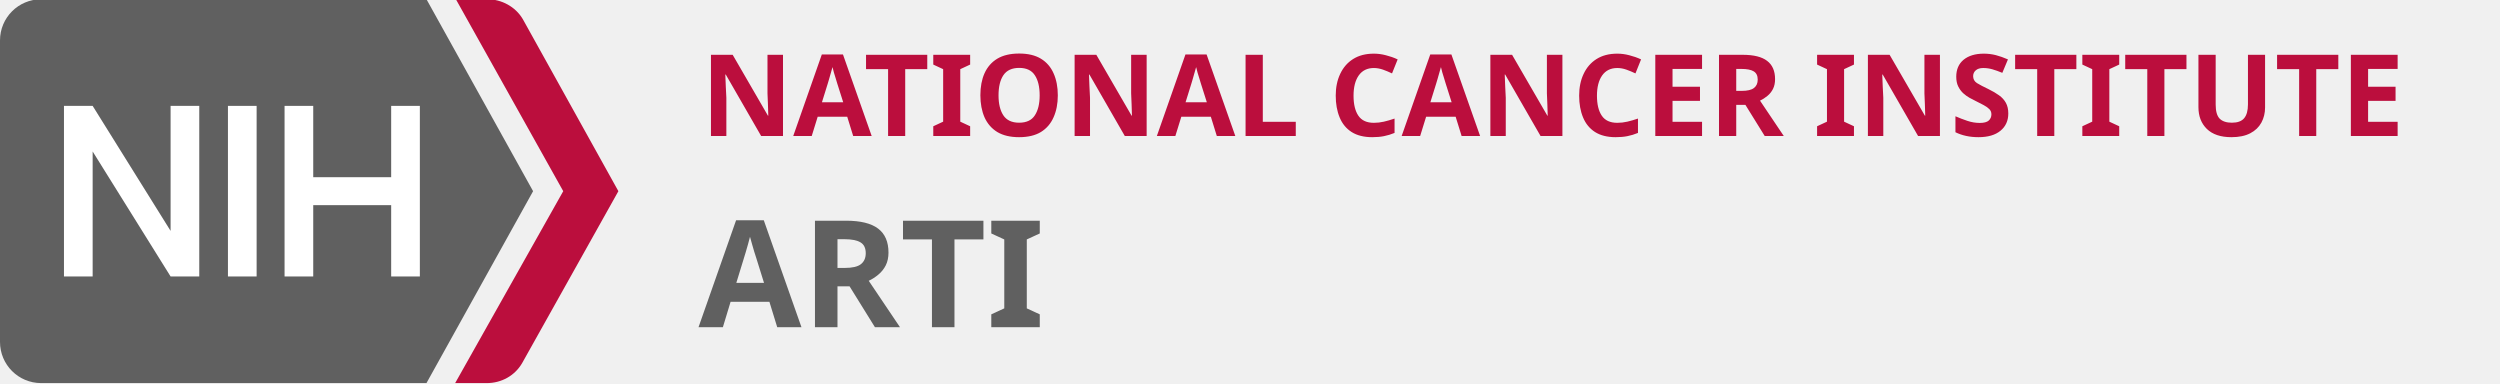
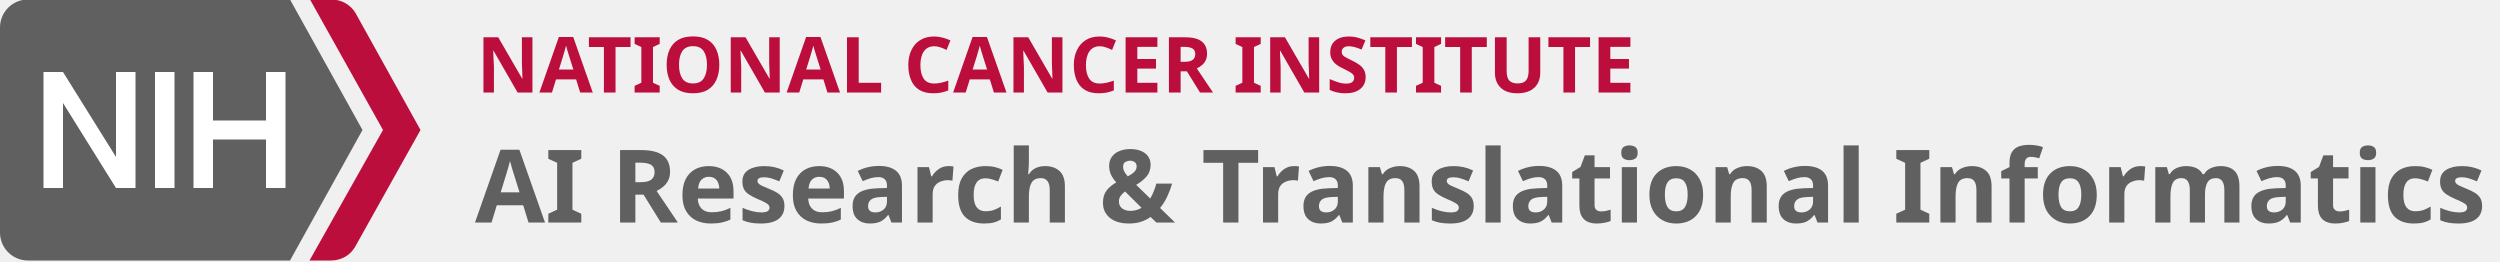
- <svg xmlns="http://www.w3.org/2000/svg" version="1.1" viewBox="22.2 214 340 52.2">
+ <svg xmlns="http://www.w3.org/2000/svg" version="1.1" viewBox="22.2 214 500 52.2">
  <style>
    @font-face {
    font-family: 'Montserrat';
    font-weight: bold;
    font-style: normal;
    src:url("/assets/fonts/Montserrat-700.eot");
    src:url("/assets/fonts/Montserrat-700.eot?#iefix") format("embedded-opentype"),
    url("/assets/fonts/Montserrat-700.woff") format("woff"),
    url("/assets/fonts/Montserrat-700.ttf") format("truetype"),
    url("/assets/fonts/Montserrat-700.svg#Montserrat") format("svg");
    }

    @font-face {
    font-family: 'Montserrat';
    font-weight: normal;
    font-style: normal;
    src:url("/assets/fonts/Montserrat-regular.eot");
    src:url("/assets/fonts/Montserrat-regular.eot?#iefix") format("embedded-opentype"),
    url("/assets/fonts/Montserrat-regular.woff") format("woff"),
    url("/assets/fonts/Montserrat-regular.ttf") format("truetype"),
    url("/assets/fonts/Montserrat-regular.svg#Montserrat") format("svg");

    }
    .gray { fill: #606060; }
    .red { fill: #BB0E3D; }
    .white { fill: #FFFFFF; }
  </style>
  <path class="gray" d="M94.7,240l-14.5-26.1H27.8c-3.1,0-5.6,2.5-5.6,5.6v41c0,3.1,2.5,5.6,5.6,5.6h52.4L94.7,240z" />
  <path class="red" d="M93.3,216.6c-1-1.7-2.9-2.7-4.8-2.7h-4.3L98.8,240l-14.7,26.1h4.3c2,0,3.8-1,4.8-2.7l13.1-23.4L93.3,216.6z" />
  <rect class="white" x="53.2" y="228.4" width="3.9" height="23.2" />
  <polygon class="white" points="45.4,228.4 45.4,245.4 34.8,228.4 30.9,228.4 30.9,251.6 34.8,251.6 34.8,234.6 45.4,251.6 49.3,251.6 49.3,228.4" />
  <polygon class="white" points="75.4,228.4 75.4,238.1 64.8,238.1 64.8,228.4 60.9,228.4 60.9,251.6 64.8,251.6 64.8,241.9 75.4,241.9 75.4,251.6 79.3,251.6 79.3,228.4" />
  <text class="red" x="117.5" y="232.5" font-family="Montserrat" font-weight="700" font-size="15.47">NATIONAL CANCER INSTITUTE</text>
-   <text class="gray" x="117.2" y="258.5" font-family="Montserrat" font-weight="700" font-size="20.3">ARTI</text>
+   <text class="gray" x="117.2" y="258.5" font-family="Montserrat" font-weight="700" font-size="20.3">AI Research &amp; Translational Informatics</text>
</svg>
